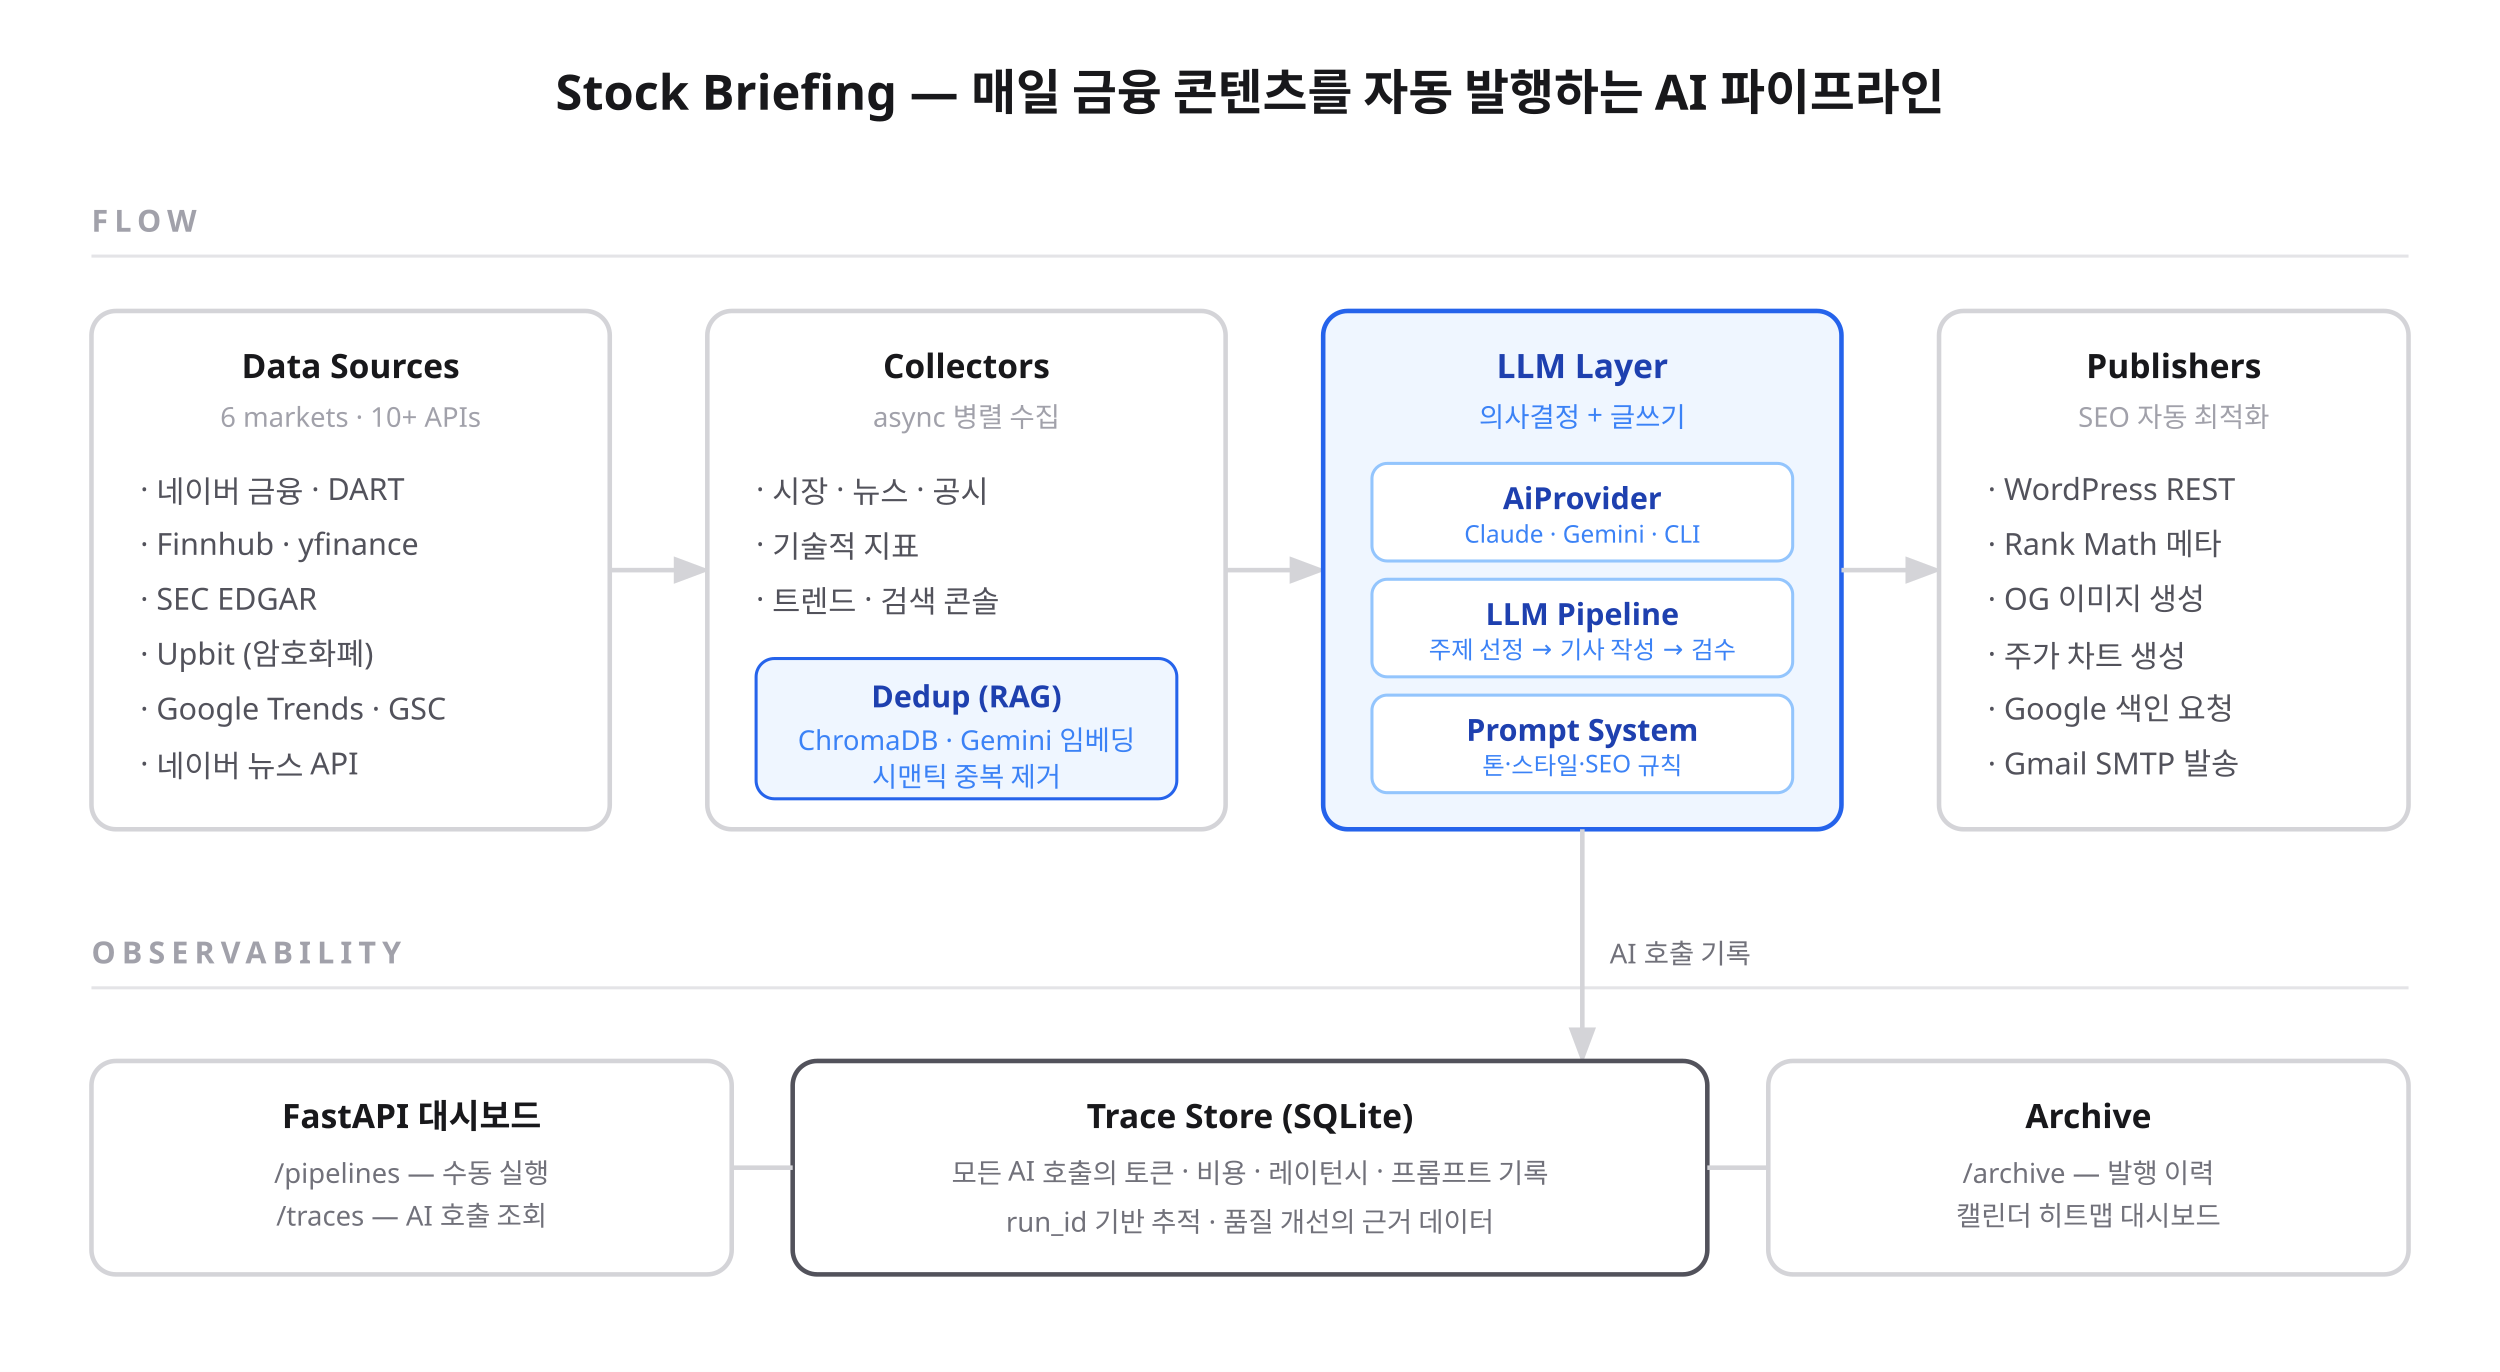
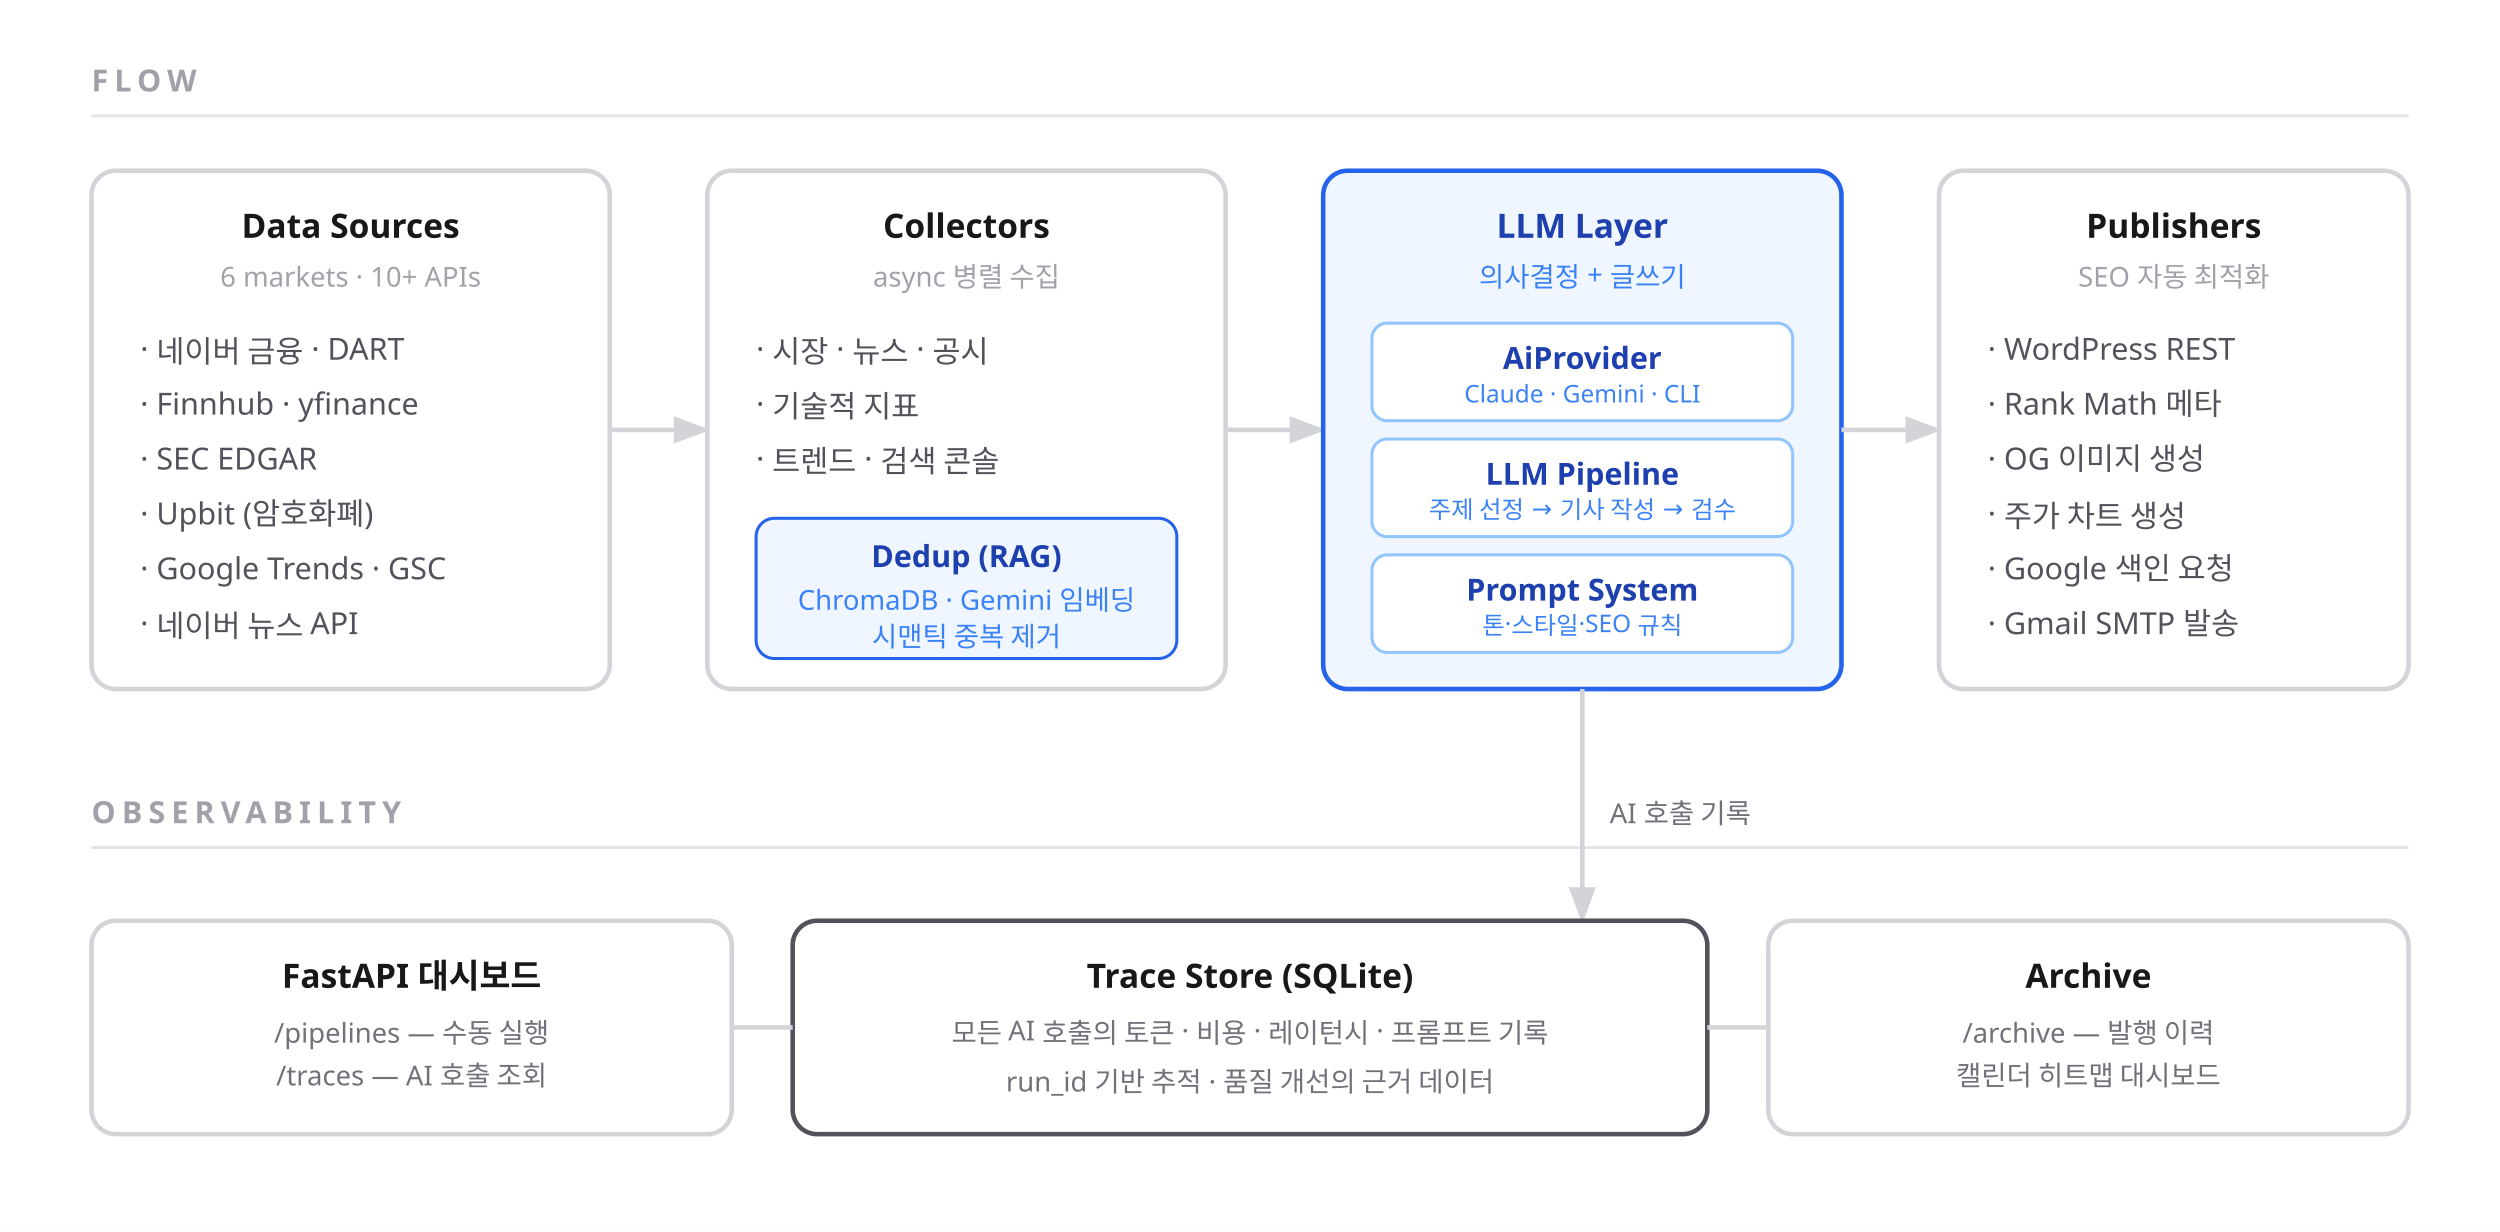
- <svg xmlns="http://www.w3.org/2000/svg" viewBox="0 0 820 450" font-family="'Pretendard Variable', Pretendard, system-ui, sans-serif">
+ <svg xmlns="http://www.w3.org/2000/svg" viewBox="0 46 820 404" font-family="'Pretendard Variable', Pretendard, system-ui, sans-serif">
  <rect width="820" height="450" fill="#ffffff" />
-   <text x="410" y="36" text-anchor="middle" font-size="16" font-weight="700" fill="#18181b">Stock Briefing — 매일 금융 콘텐츠를 자동 발행하는 AI 파이프라인</text>
  <text x="30" y="76" font-size="10" font-weight="700" fill="#a1a1aa" letter-spacing="2">FLOW</text>
  <line x1="30" y1="84" x2="790" y2="84" stroke="#e4e4e7" stroke-width="1" />
  <rect x="30" y="102" width="170" height="170" rx="8" fill="#ffffff" stroke="#d4d4d8" stroke-width="1.5" />
  <text x="115" y="124" text-anchor="middle" font-size="11" font-weight="700" fill="#18181b">Data Sources</text>
  <text x="115" y="140" text-anchor="middle" font-size="9" fill="#a1a1aa">6 markets · 10+ APIs</text>
  <text x="46" y="164" font-size="10" fill="#52525b">· 네이버 금융 · DART</text>
  <text x="46" y="182" font-size="10" fill="#52525b">· Finnhub · yfinance</text>
  <text x="46" y="200" font-size="10" fill="#52525b">· SEC EDGAR</text>
  <text x="46" y="218" font-size="10" fill="#52525b">· Upbit (암호화폐)</text>
  <text x="46" y="236" font-size="10" fill="#52525b">· Google Trends · GSC</text>
  <text x="46" y="254" font-size="10" fill="#52525b">· 네이버 뉴스 API</text>
  <line x1="200" y1="187" x2="230" y2="187" stroke="#d4d4d8" stroke-width="1.5" marker-end="url(#arrow)" />
  <rect x="232" y="102" width="170" height="170" rx="8" fill="#ffffff" stroke="#d4d4d8" stroke-width="1.5" />
  <text x="317" y="124" text-anchor="middle" font-size="11" font-weight="700" fill="#18181b">Collectors</text>
  <text x="317" y="140" text-anchor="middle" font-size="9" fill="#a1a1aa">async 병렬 수집</text>
  <text x="248" y="164" font-size="10" fill="#52525b">· 시장 · 뉴스 · 공시</text>
  <text x="248" y="182" font-size="10" fill="#52525b">· 기술적 지표</text>
  <text x="248" y="200" font-size="10" fill="#52525b">· 트렌드 · 검색 콘솔</text>
  <rect x="248" y="216" width="138" height="46" rx="6" fill="#eff6ff" stroke="#2563eb" stroke-width="1" />
  <text x="317" y="232" text-anchor="middle" font-size="10" font-weight="700" fill="#1e40af">Dedup (RAG)</text>
  <text x="317" y="246" text-anchor="middle" font-size="9" fill="#3b82f6">ChromaDB · Gemini 임베딩</text>
  <text x="317" y="258" text-anchor="middle" font-size="9" fill="#3b82f6">시맨틱 중복 제거</text>
  <line x1="402" y1="187" x2="432" y2="187" stroke="#d4d4d8" stroke-width="1.5" marker-end="url(#arrow)" />
  <rect x="434" y="102" width="170" height="170" rx="8" fill="#eff6ff" stroke="#2563eb" stroke-width="1.5" />
  <text x="519" y="124" text-anchor="middle" font-size="11" font-weight="700" fill="#1e40af">LLM Layer</text>
  <text x="519" y="140" text-anchor="middle" font-size="9" fill="#3b82f6">의사결정 + 글쓰기</text>
  <rect x="450" y="152" width="138" height="32" rx="5" fill="#ffffff" stroke="#93c5fd" stroke-width="1" />
  <text x="519" y="167" text-anchor="middle" font-size="10" font-weight="600" fill="#1e40af">AiProvider</text>
  <text x="519" y="178" text-anchor="middle" font-size="8" fill="#3b82f6">Claude · Gemini · CLI</text>
  <rect x="450" y="190" width="138" height="32" rx="5" fill="#ffffff" stroke="#93c5fd" stroke-width="1" />
  <text x="519" y="205" text-anchor="middle" font-size="10" font-weight="600" fill="#1e40af">LLM Pipeline</text>
  <text x="519" y="216" text-anchor="middle" font-size="8" fill="#3b82f6">주제 선정 → 기사 작성 → 검수</text>
  <rect x="450" y="228" width="138" height="32" rx="5" fill="#ffffff" stroke="#93c5fd" stroke-width="1" />
  <text x="519" y="243" text-anchor="middle" font-size="10" font-weight="600" fill="#1e40af">Prompt System</text>
  <text x="519" y="254" text-anchor="middle" font-size="8" fill="#3b82f6">톤·스타일·SEO 규칙</text>
  <line x1="604" y1="187" x2="634" y2="187" stroke="#d4d4d8" stroke-width="1.5" marker-end="url(#arrow)" />
  <rect x="636" y="102" width="154" height="170" rx="8" fill="#ffffff" stroke="#d4d4d8" stroke-width="1.5" />
  <text x="713" y="124" text-anchor="middle" font-size="11" font-weight="700" fill="#18181b">Publishers</text>
  <text x="713" y="140" text-anchor="middle" font-size="9" fill="#a1a1aa">SEO 자동 최적화</text>
  <text x="652" y="164" font-size="10" fill="#52525b">· WordPress REST</text>
  <text x="652" y="182" font-size="10" fill="#52525b">· Rank Math 메타</text>
  <text x="652" y="200" font-size="10" fill="#52525b">· OG 이미지 생성</text>
  <text x="652" y="218" font-size="10" fill="#52525b">· 주가 차트 생성</text>
  <text x="652" y="236" font-size="10" fill="#52525b">· Google 색인 요청</text>
  <text x="652" y="254" font-size="10" fill="#52525b">· Gmail SMTP 발송</text>
  <text x="30" y="316" font-size="10" font-weight="700" fill="#a1a1aa" letter-spacing="2">OBSERVABILITY</text>
  <line x1="30" y1="324" x2="790" y2="324" stroke="#e4e4e7" stroke-width="1" />
  <line x1="519" y1="272" x2="519" y2="346" stroke="#d4d4d8" stroke-width="1.5" marker-end="url(#arrow)" />
  <text x="528" y="316" font-size="9" fill="#71717a">AI 호출 기록</text>
  <rect x="260" y="348" width="300" height="70" rx="8" fill="#ffffff" stroke="#52525b" stroke-width="1.5" />
  <text x="410" y="370" text-anchor="middle" font-size="11" font-weight="700" fill="#18181b">Trace Store (SQLite)</text>
  <text x="410" y="388" text-anchor="middle" font-size="9" fill="#71717a">모든 AI 호출의 토큰 · 비용 · 레이턴시 · 프롬프트 기록</text>
  <text x="410" y="404" text-anchor="middle" font-size="9" fill="#71717a">run_id 기반 추적 · 품질 개선의 근거 데이터</text>
  <rect x="30" y="348" width="210" height="70" rx="8" fill="#ffffff" stroke="#d4d4d8" stroke-width="1.5" />
  <text x="135" y="370" text-anchor="middle" font-size="11" font-weight="700" fill="#18181b">FastAPI 대시보드</text>
  <text x="135" y="388" text-anchor="middle" font-size="9" fill="#71717a">/pipelines — 수동 실행</text>
  <text x="135" y="402" text-anchor="middle" font-size="9" fill="#71717a">/traces — AI 호출 조회</text>
  <rect x="580" y="348" width="210" height="70" rx="8" fill="#ffffff" stroke="#d4d4d8" stroke-width="1.5" />
  <text x="685" y="370" text-anchor="middle" font-size="11" font-weight="700" fill="#18181b">Archive</text>
  <text x="685" y="388" text-anchor="middle" font-size="9" fill="#71717a">/archive — 발행 이력</text>
  <text x="685" y="402" text-anchor="middle" font-size="9" fill="#71717a">캘린더 히트맵 대시보드</text>
  <line x1="240" y1="383" x2="260" y2="383" stroke="#d4d4d8" stroke-width="1.5" />
  <line x1="560" y1="383" x2="580" y2="383" stroke="#d4d4d8" stroke-width="1.5" />
  <defs>
    <marker id="arrow" markerWidth="8" markerHeight="8" refX="6" refY="3" orient="auto">
      <path d="M0,0 L0,6 L8,3 z" fill="#d4d4d8" />
    </marker>
  </defs>
</svg>
